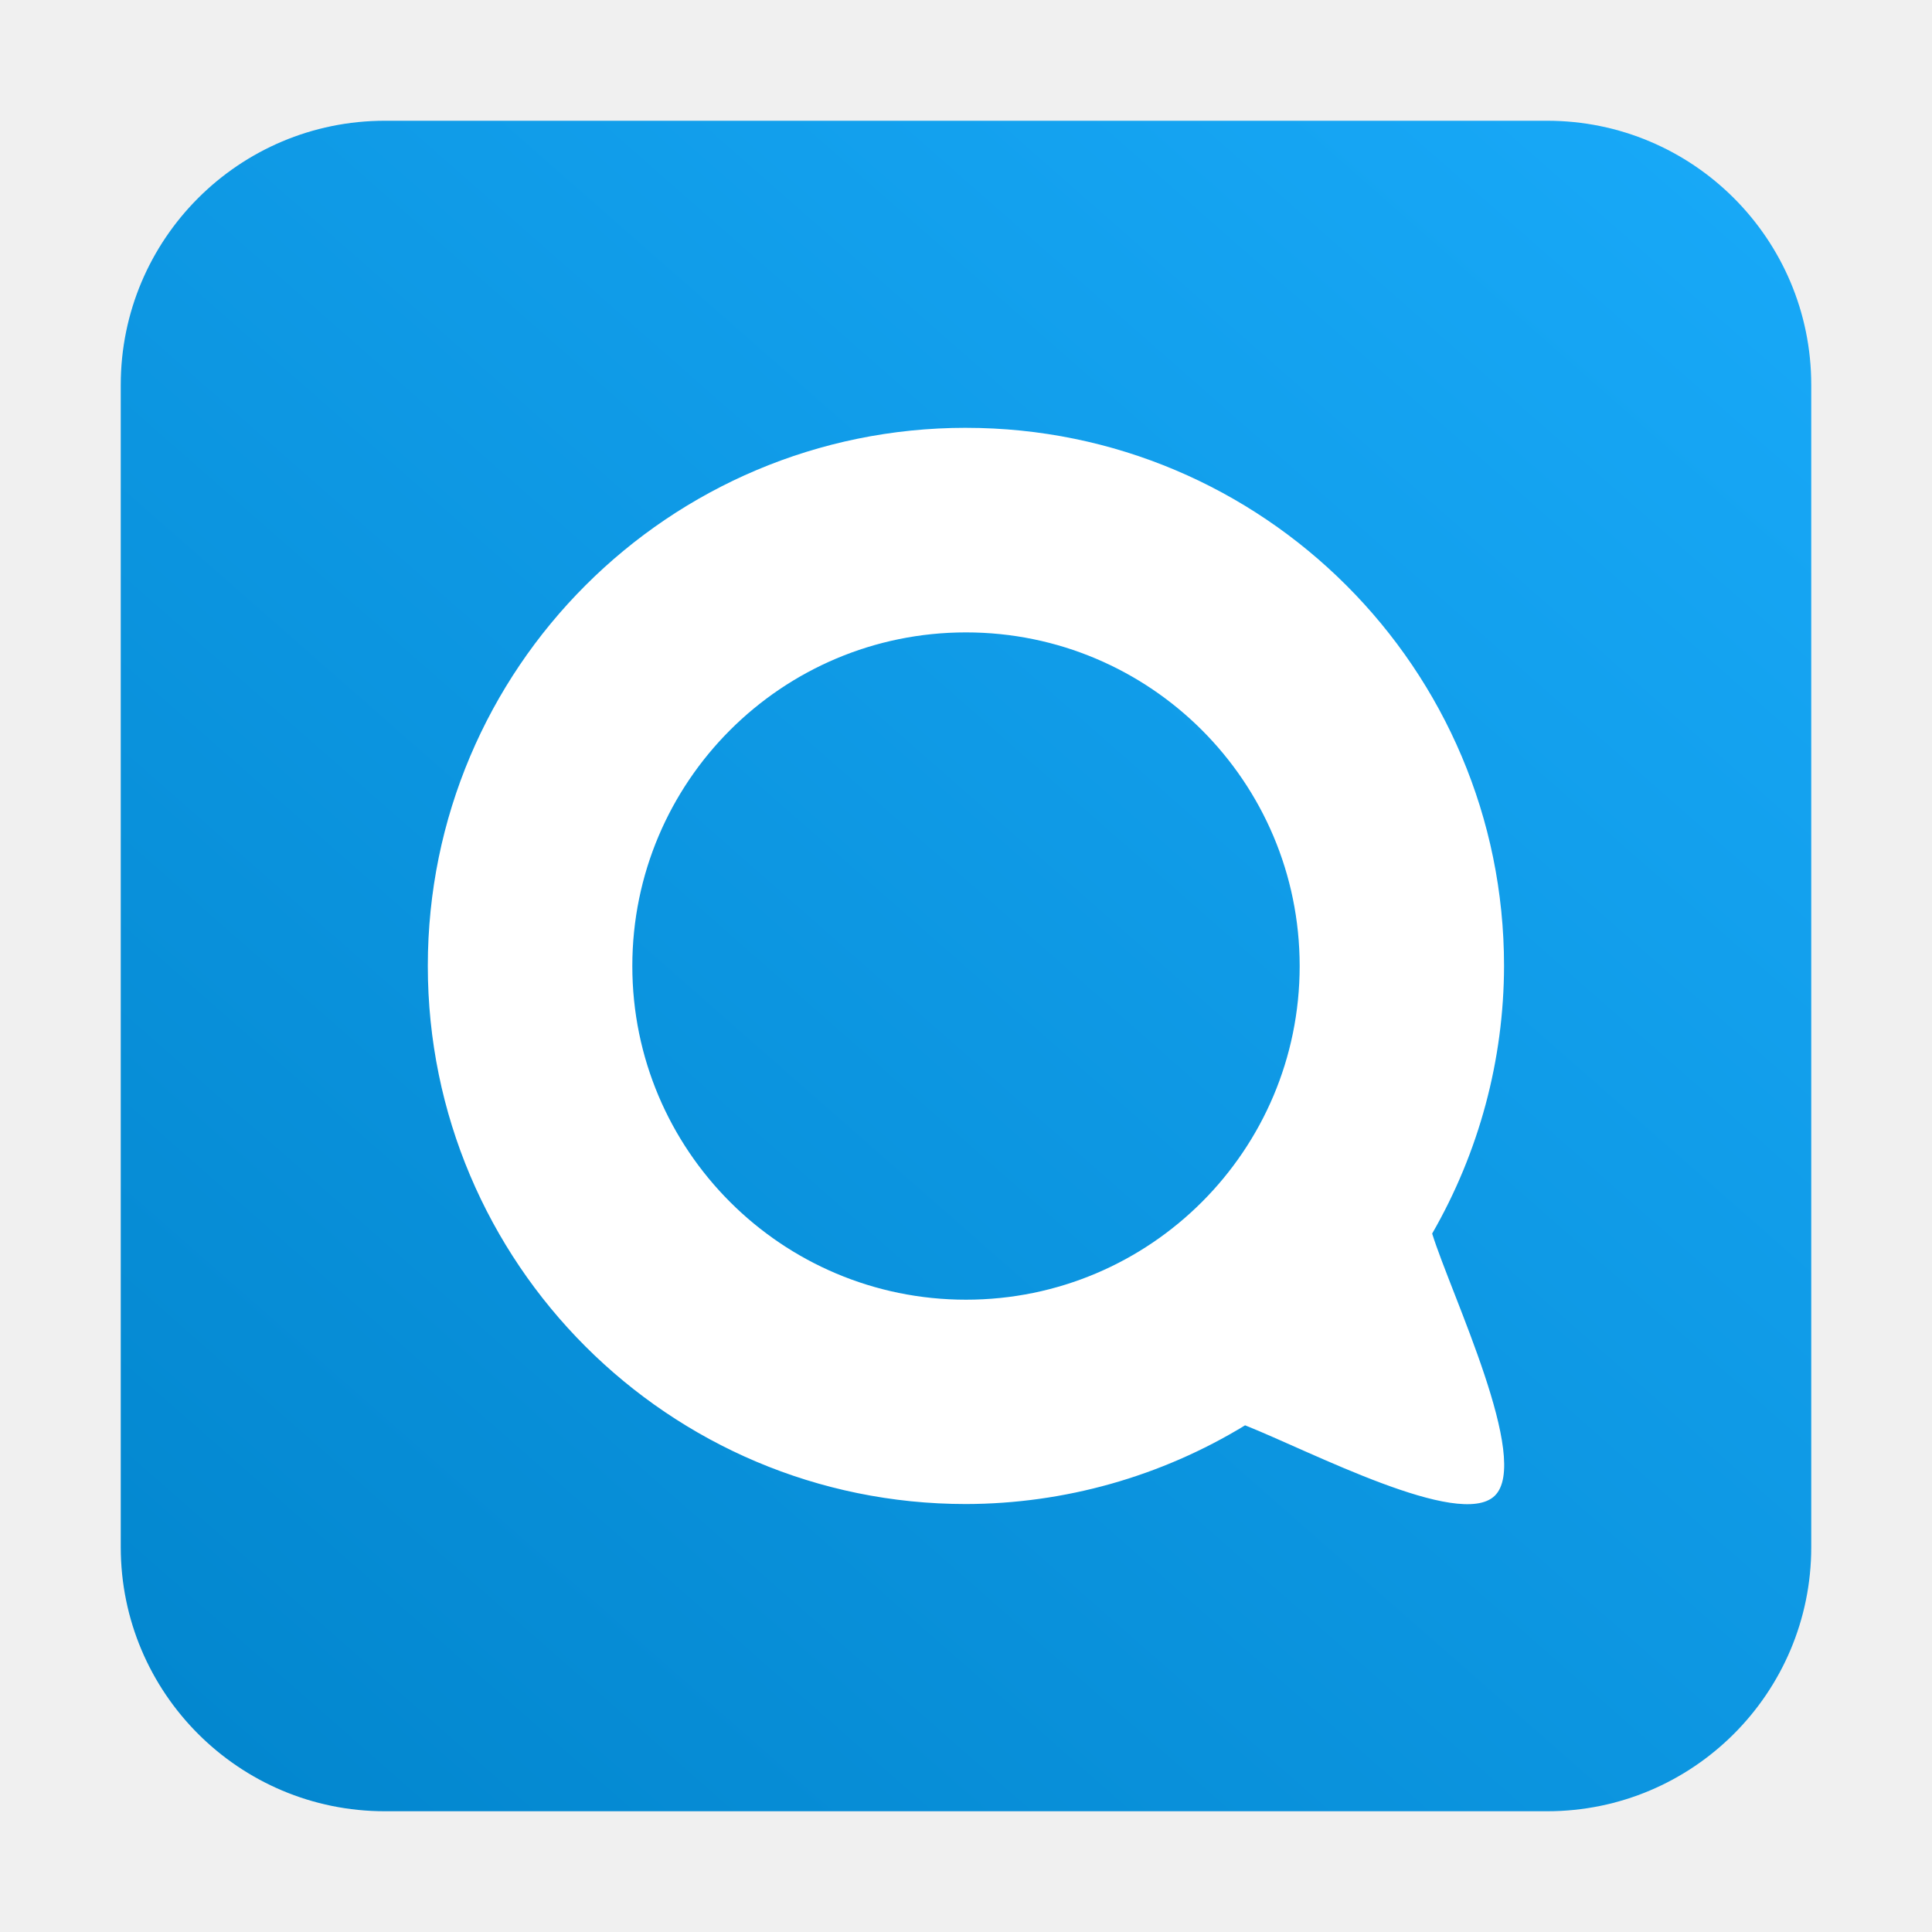
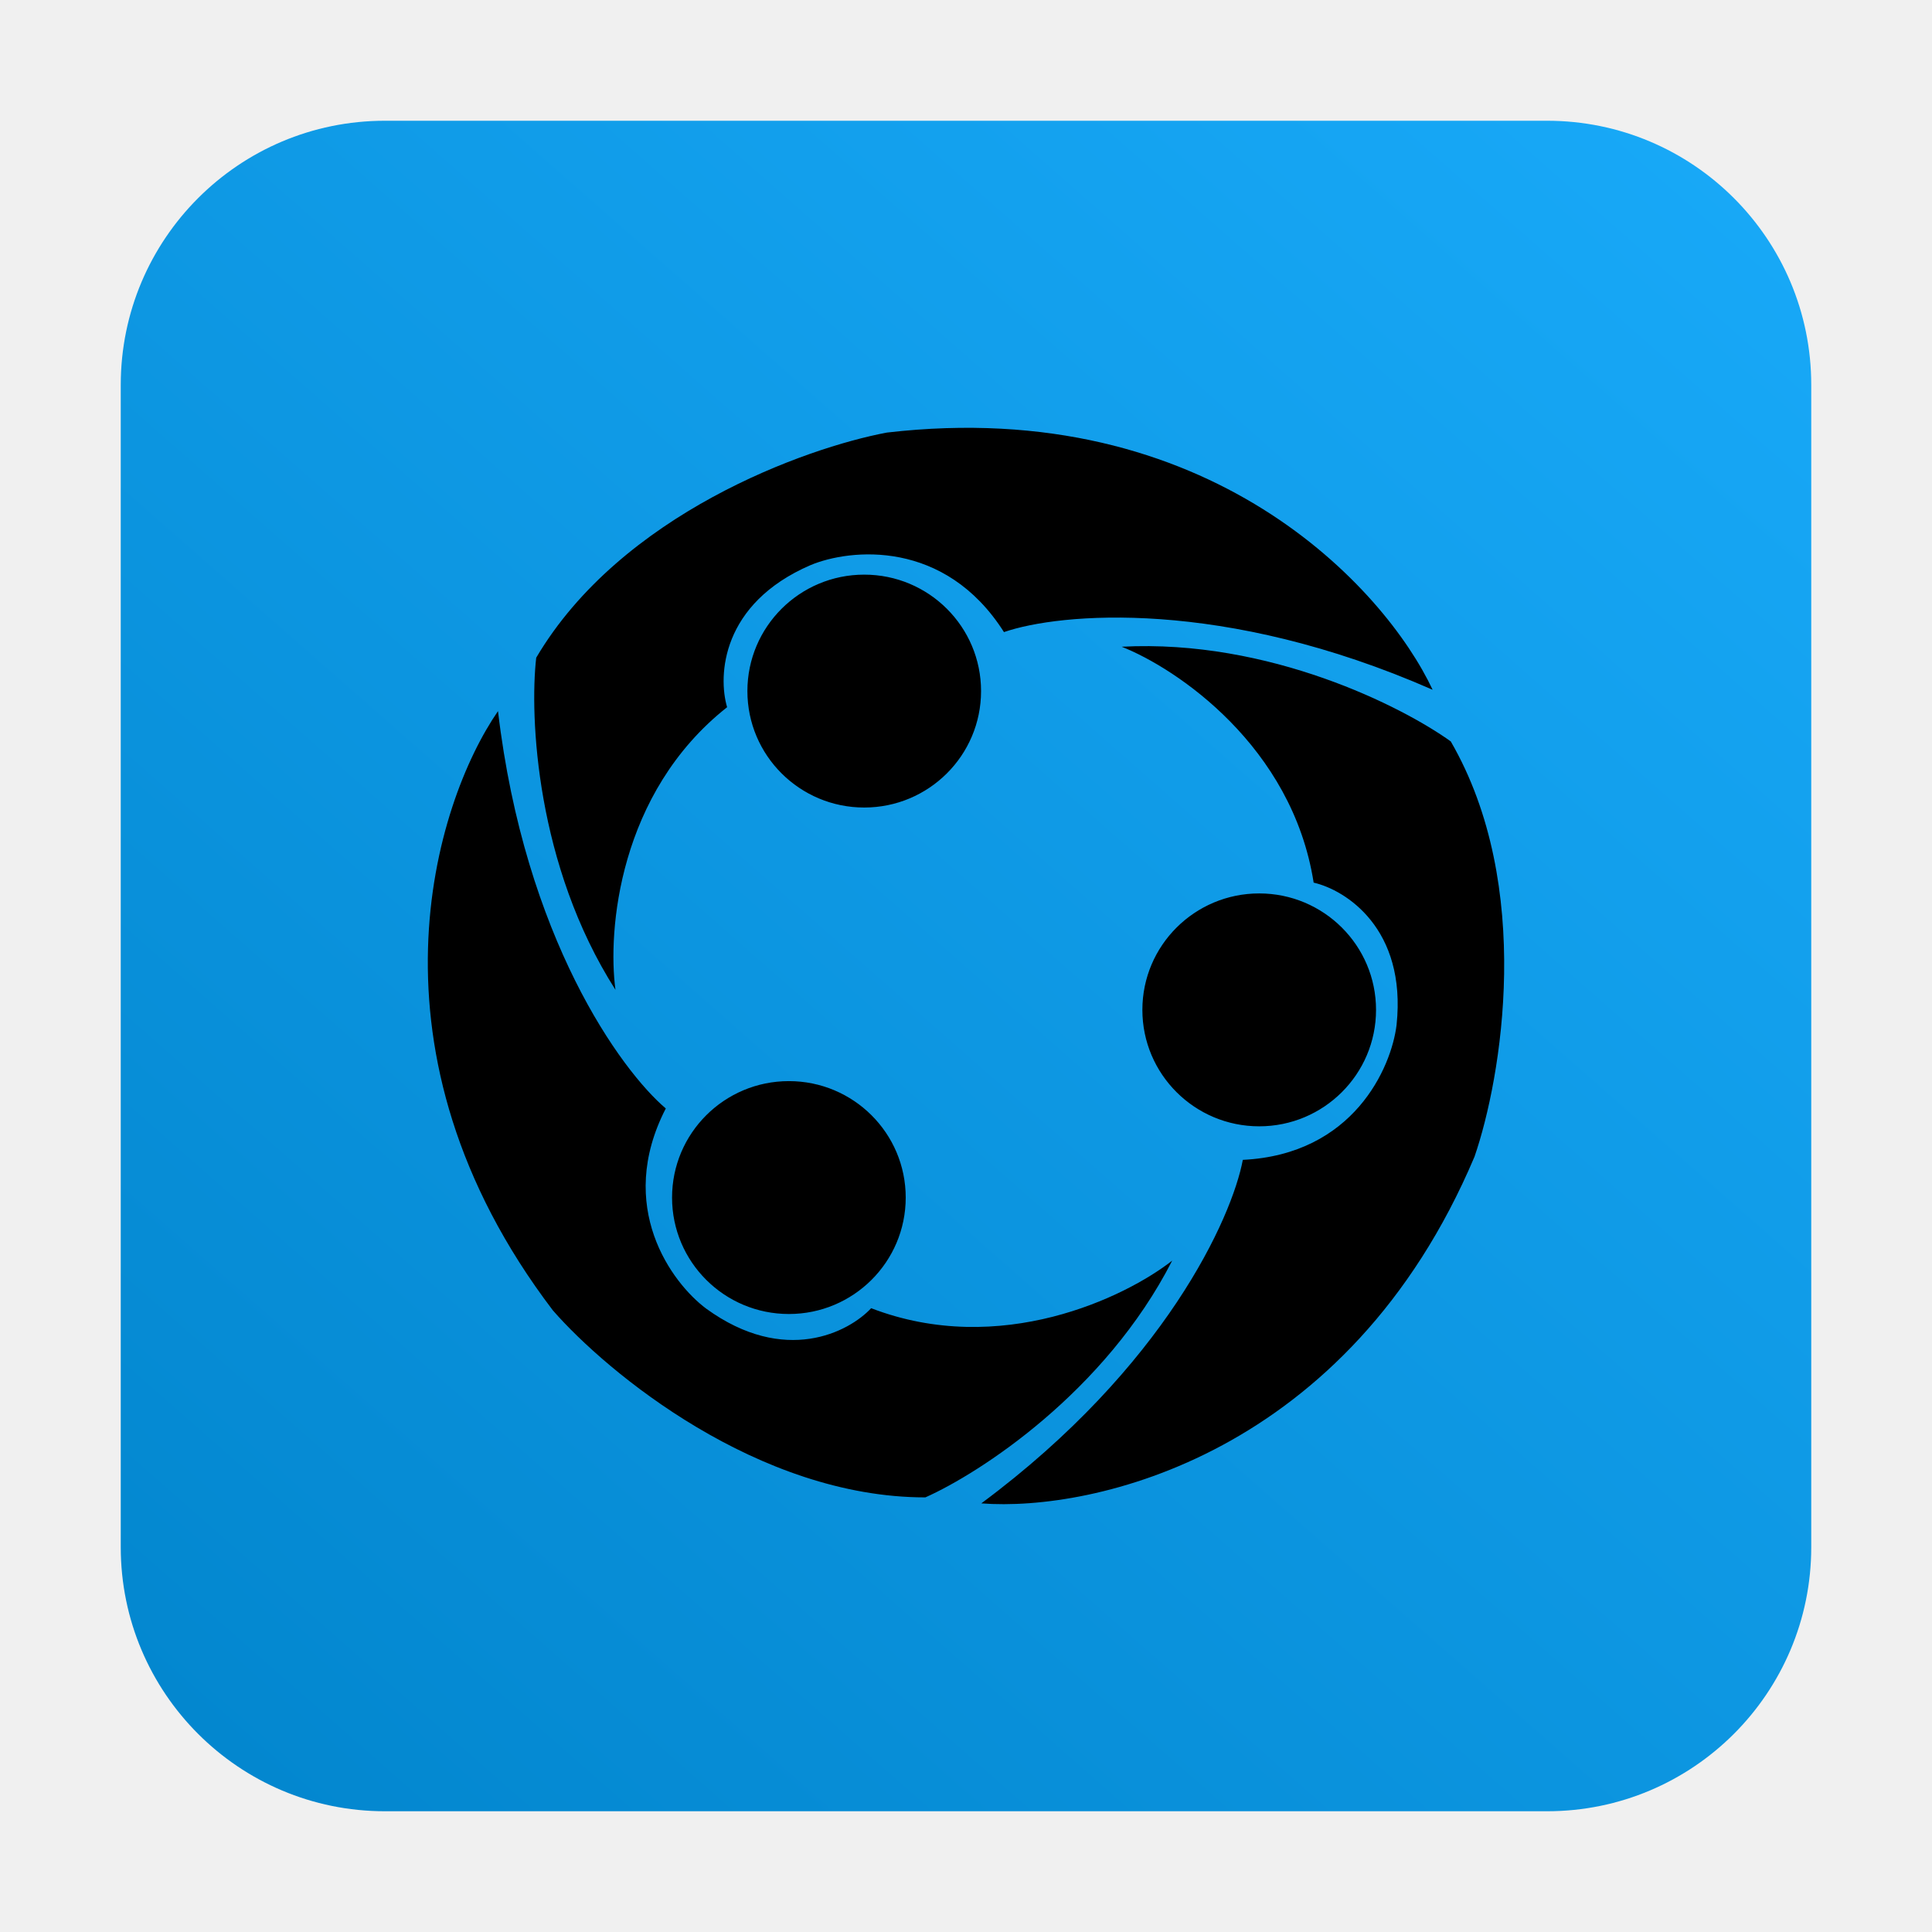
- <svg xmlns="http://www.w3.org/2000/svg" id="svg19" xml:space="preserve" viewBox="0 0 1024 1024" version="1.1" stroke-miterlimit="1.414" stroke-linejoin="round" fill-rule="evenodd" clip-rule="evenodd">
-   <defs id="defs15">
-     <linearGradient gradientUnits="userSpaceOnUse" gradientTransform="matrix(7.84,0,0,7.84,63.99993,64.00017)" y2="-7.6294e-6" y1="150" x2="150" x1="18.23" id="a">
-       <stop id="stop10" offset="0" stop-color="#0082c9" />
-       <stop id="stop12" offset="1" stop-color="#1cafff" />
+ <svg xmlns="http://www.w3.org/2000/svg" width="1024" height="1024" viewBox="0 0 1024 1024" fill="none">
+   <path d="M820 64H204C126.68 64 64 126.68 64 204V820C64 897.32 126.68 960 204 960H820C897.32 960 960 897.32 960 820V204C960 126.68 897.32 64 820 64Z" fill="url(#paint0_linear_206_14512)" />
+   <path d="M594.509 342.779C672.798 338.672 743.419 374.607 768.943 392.975C813.239 469.523 795.84 571.512 781.533 613.038C714.69 771.154 579.401 801.386 520.111 796.823C617.515 724.496 652.997 645.323 658.72 614.749C717.322 611.897 737.467 565.922 740.214 543.22C745.593 492.112 713.201 471.691 696.262 467.812C684.93 395.485 623.696 354.302 594.509 342.779ZM263.949 376.908C278.142 497.15 329.191 567.423 352.884 587.502C326.101 639.523 355.974 679.908 374.287 693.598C415.95 723.829 449.944 706.033 461.733 693.37C530.179 719.723 596.565 687.552 621.288 668.158C585.692 737.861 519.192 780.87 490.463 793.647C401.872 793.647 321.865 727.594 293.021 694.511C188.979 557.727 230.299 425.735 263.949 376.908ZM418.126 573.014C452.325 573.014 480.048 600.647 480.048 634.732C480.048 668.818 452.324 696.45 418.126 696.45C383.928 696.45 356.204 668.818 356.204 634.732C356.204 600.646 383.927 573.014 418.126 573.014ZM667.405 473.534C701.604 473.534 729.327 501.166 729.327 535.252C729.327 569.338 701.604 596.97 667.405 596.97C633.207 596.97 605.483 569.338 605.483 535.252C605.483 501.166 633.207 473.534 667.405 473.534ZM470.085 229.267C641.085 209.417 734.139 311.861 759.32 365.594C648.181 316.767 561.537 324.867 532.121 335.021C500.76 285.623 450.627 290.757 429.566 299.541C382.295 319.962 380.464 358.179 385.386 374.835C327.813 420.239 321.976 493.593 326.211 524.623C284.09 458.684 280.656 379.74 284.204 348.596C329.186 272.389 426.934 237.366 470.085 229.267ZM458.058 304.57C492.256 304.57 519.98 332.202 519.98 366.288C519.98 400.374 492.256 428.007 458.058 428.007C423.859 428.007 396.136 400.374 396.136 366.288C396.136 332.202 423.859 304.571 458.058 304.57Z" fill="black" />
+   <defs>
+     <linearGradient id="paint0_linear_206_14512" x1="206.923" y1="1240" x2="1240" y2="64" gradientUnits="userSpaceOnUse">
+       <stop stop-color="#0082C9" />
+       <stop offset="1" stop-color="#1CAFFF" />
    </linearGradient>
  </defs>
-   <rect id="rect17" fill-rule="evenodd" fill="url(#a)" height="896" width="896" rx="140" style="fill:url(#a);stroke-width:0.875" x="64" y="64" />
-   <path style="fill:#ffffff" d="M 511.964,226.75 A 285.218,285.207 0 0 0 226.75,511.965 285.218,285.207 0 0 0 511.964,797.172 285.218,285.207 0 0 0 659.918,755.447 c 35.054,13.929 113.573,55.253 132.261,37.404 C 811.707,774.203 769.253,686.435 759.074,653.821 A 285.218,285.207 0 0 0 797.175,511.963 285.218,285.207 0 0 0 511.965,226.76 Z m 0.033,108.433 A 176.853,176.848 0 0 1 688.85,512.03 176.853,176.848 0 0 1 511.997,688.866 176.853,176.848 0 0 1 335.144,512.03 176.853,176.848 0 0 1 511.997,335.183 Z" stroke-width="0.122" fill="#000" id="path25" />
</svg>
